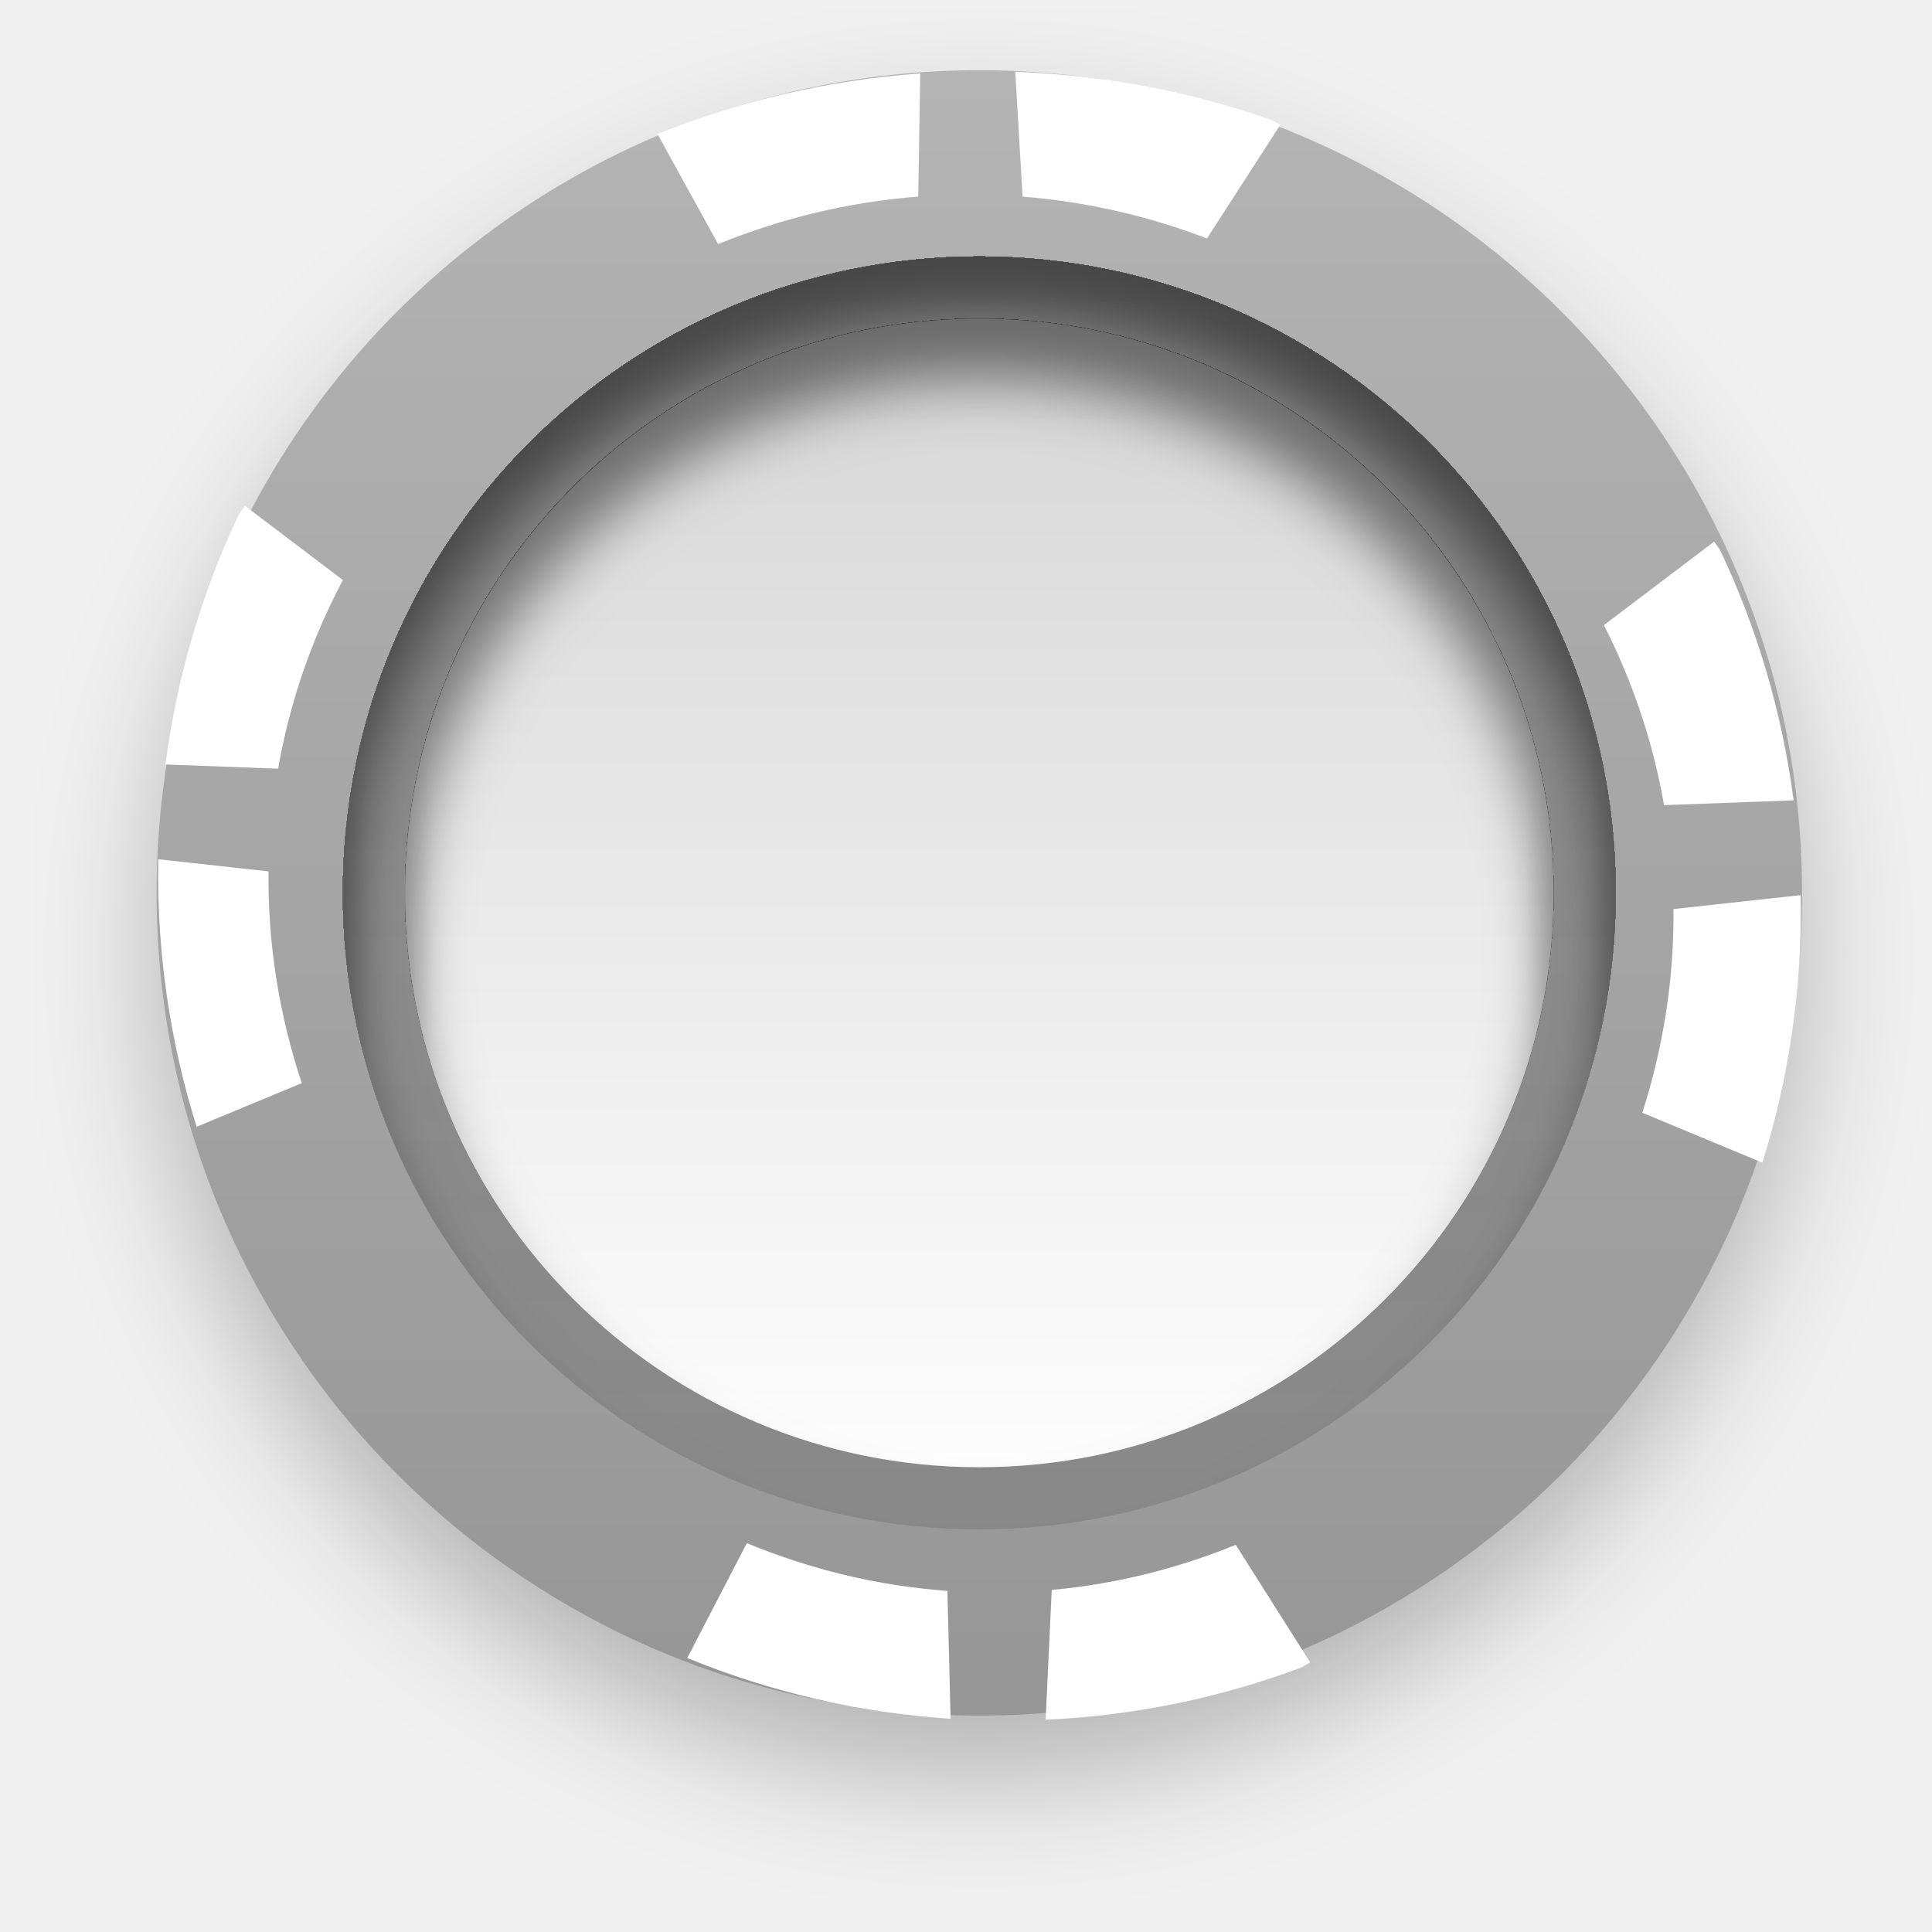
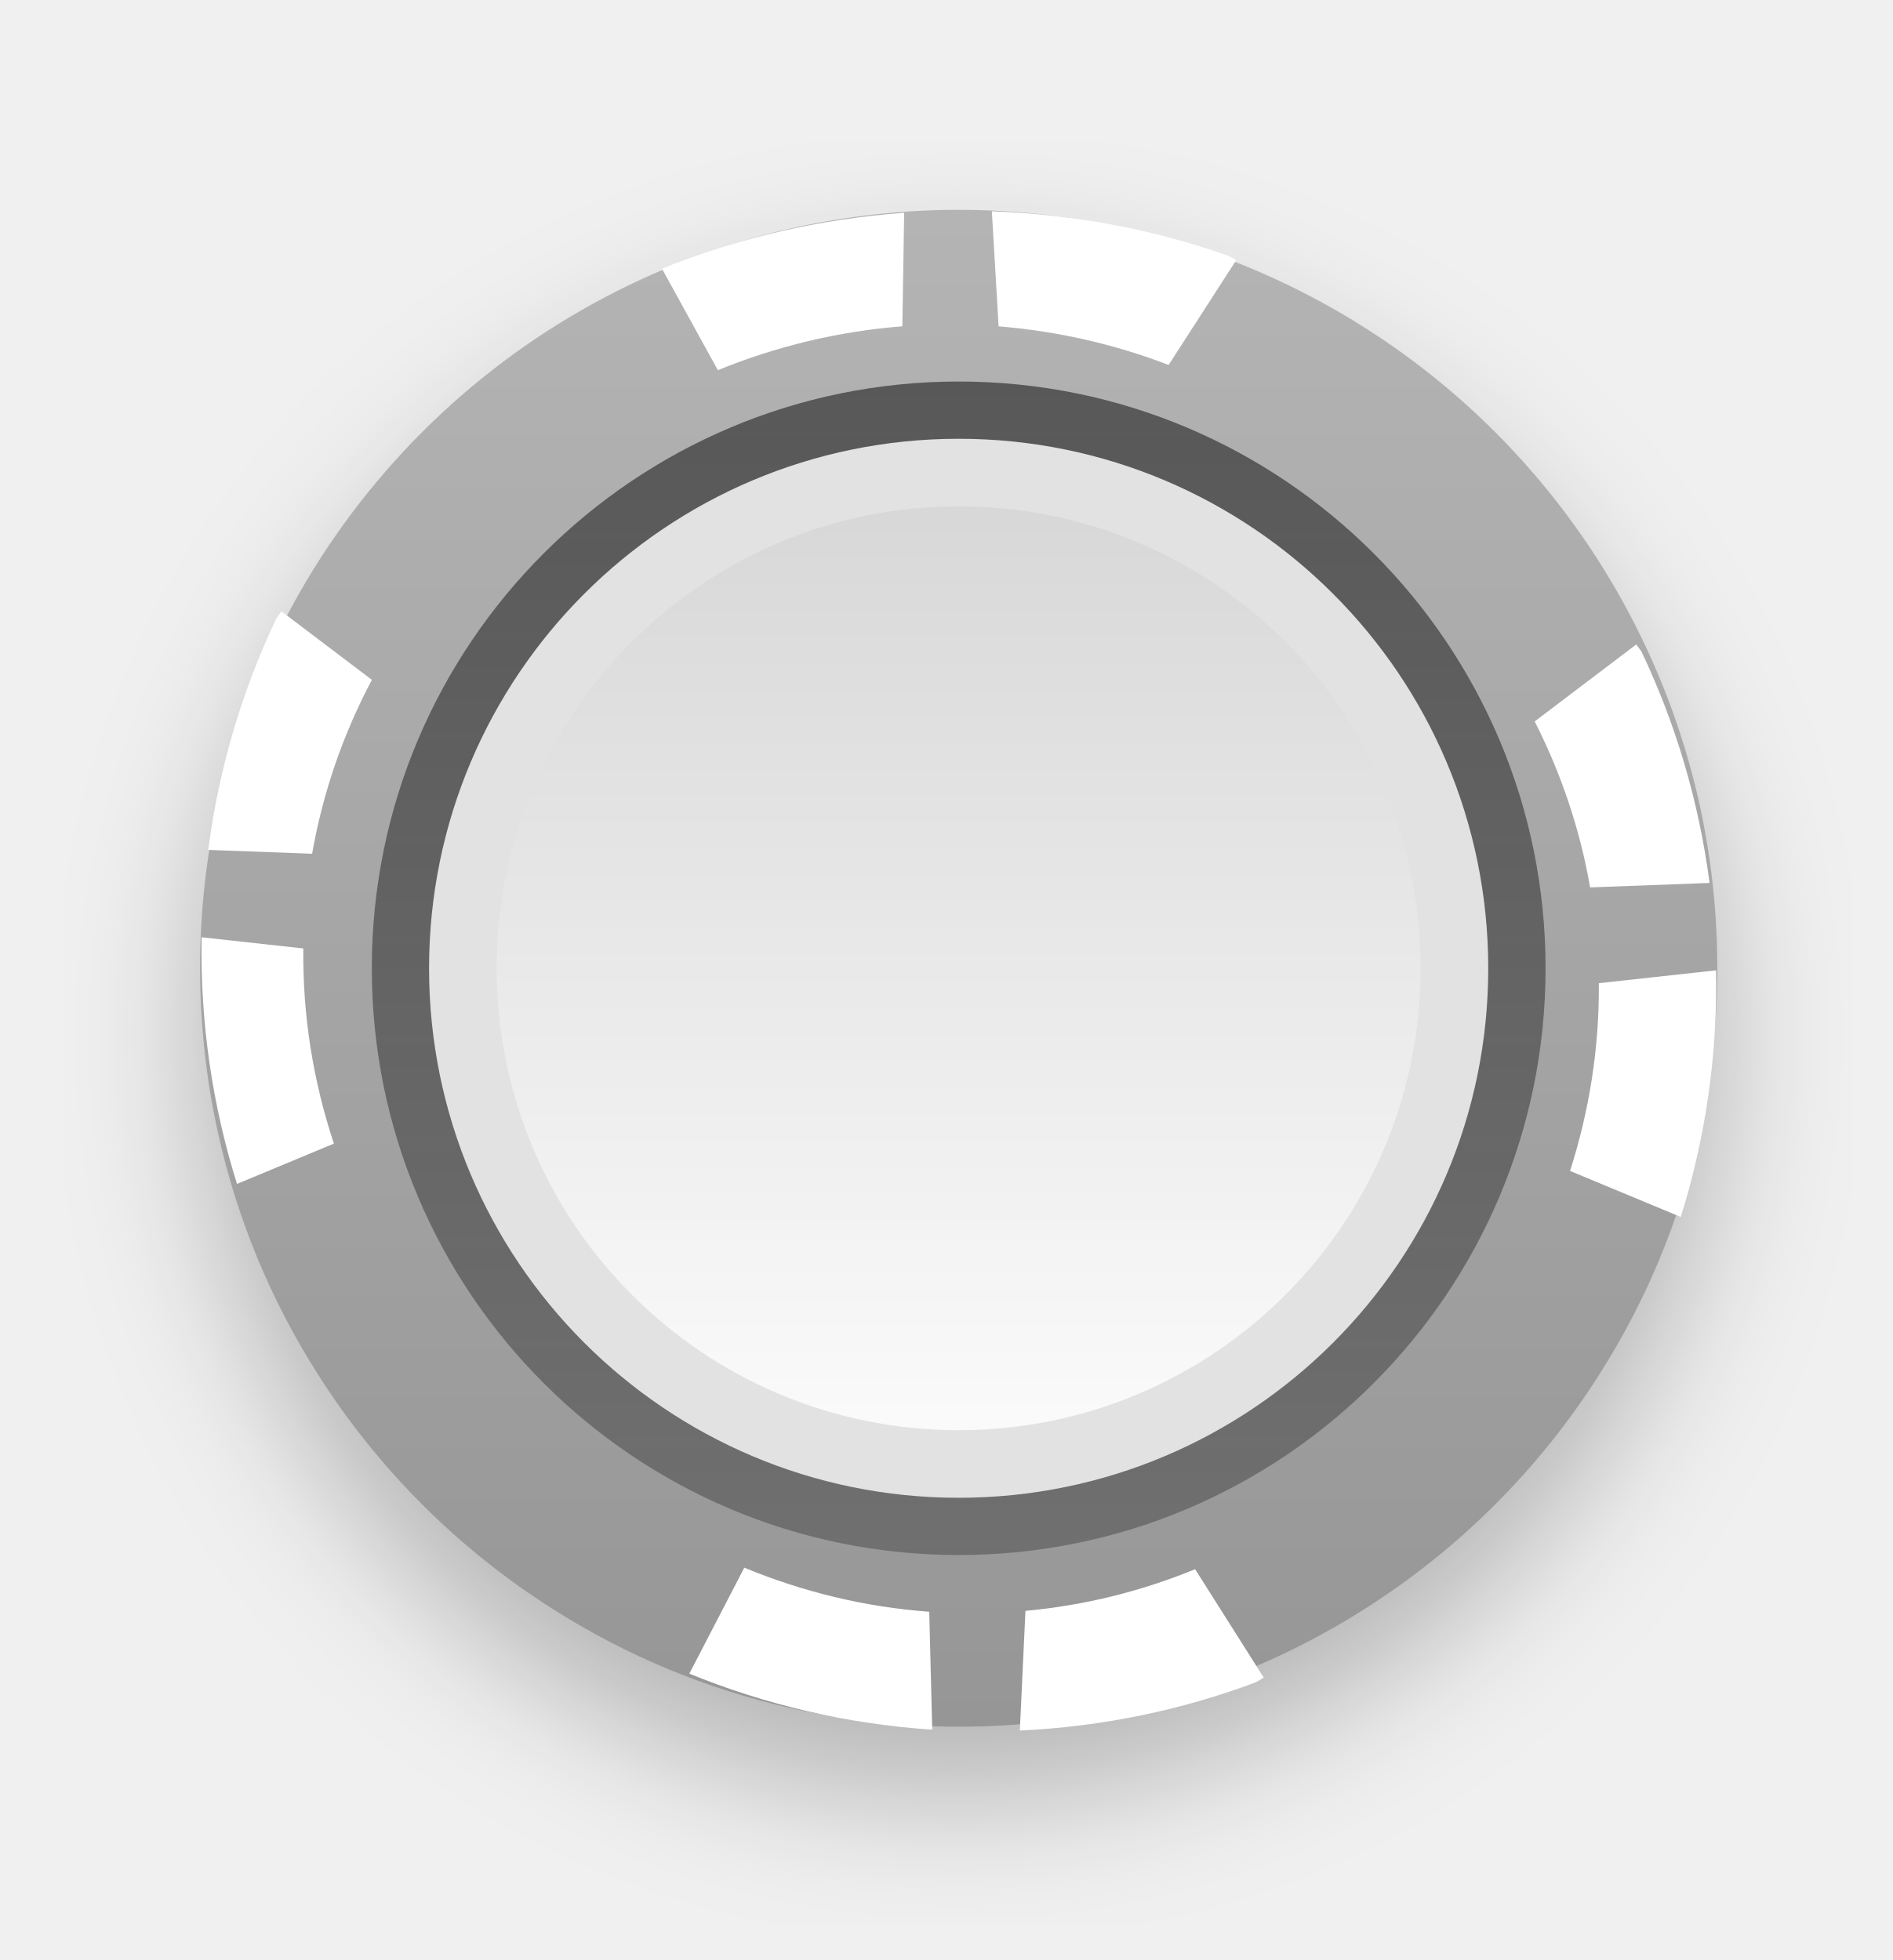
- <svg xmlns="http://www.w3.org/2000/svg" width="32" height="32" viewBox="0 0 32 32" fill="none">
-   <g filter="url(#filter0_d)">
-     <path d="M29.847 14.79C29.848 15.797 29.737 16.803 29.516 17.786C29.176 19.306 28.574 20.756 27.739 22.07C26.658 23.779 25.21 25.227 23.501 26.308C22.186 27.143 20.737 27.745 19.217 28.085C17.244 28.526 15.197 28.526 13.224 28.085C11.704 27.745 10.254 27.143 8.94 26.308C7.231 25.227 5.783 23.779 4.702 22.07C3.867 20.756 3.265 19.306 2.924 17.786C2.484 15.812 2.484 13.765 2.924 11.791C3.493 9.277 4.763 6.975 6.585 5.153C8.408 3.331 10.71 2.062 13.224 1.494C15.197 1.053 17.244 1.053 19.217 1.494C21.731 2.063 24.032 3.332 25.855 5.154C27.677 6.976 28.947 9.277 29.516 11.791C29.737 12.775 29.848 13.781 29.847 14.79Z" fill="url(#paint0_linear)" />
+ <svg xmlns="http://www.w3.org/2000/svg" width="28" height="29" viewBox="0 0 28 29" fill="none">
+   <g clip-path="url(#clip0)">
+     <g filter="url(#filter0_d)">
+       <path d="M25.403 14.327C25.404 15.157 25.312 15.985 25.131 16.794C24.85 18.046 24.355 19.24 23.667 20.322C22.777 21.73 21.585 22.922 20.177 23.812C19.095 24.5 17.901 24.996 16.649 25.276C15.024 25.639 13.339 25.639 11.713 25.276C10.462 24.996 9.268 24.5 8.186 23.812C6.778 22.922 5.586 21.73 4.695 20.322C4.008 19.24 3.512 18.046 3.232 16.794C2.869 15.169 2.869 13.483 3.232 11.857C3.7 9.787 4.746 7.892 6.247 6.391C7.748 4.89 9.643 3.845 11.713 3.377C13.339 3.014 15.024 3.014 16.649 3.377C18.719 3.846 20.614 4.891 22.115 6.391C23.616 7.892 24.662 9.787 25.131 11.857C25.312 12.668 25.404 13.496 25.403 14.327Z" fill="url(#paint0_linear)" />
+     </g>
+     <path d="M14.181 23.008C18.976 23.008 22.863 19.121 22.863 14.326C22.863 9.532 18.976 5.645 14.181 5.645C9.387 5.645 5.5 9.532 5.5 14.326C5.5 19.121 9.387 23.008 14.181 23.008Z" fill="url(#paint1_linear)" fill-opacity="0.5" />
+     <path d="M21.515 14.327C21.515 18.377 18.232 21.661 14.181 21.661C10.131 21.661 6.847 18.377 6.847 14.327C6.847 10.276 10.131 6.992 14.181 6.992C18.232 6.992 21.515 10.276 21.515 14.327Z" fill="url(#paint2_linear)" stroke="#E2E2E2" />
+     <path fill-rule="evenodd" clip-rule="evenodd" d="M4.617 12.632L3.08 12.575C3.239 11.356 3.586 10.207 4.087 9.153C4.114 9.113 4.14 9.078 4.164 9.046L5.501 10.059C5.078 10.857 4.777 11.72 4.617 12.632ZM4.487 14.033L2.983 13.868C2.959 15.132 3.143 16.36 3.506 17.517L4.939 16.921C4.633 15.996 4.475 15.025 4.487 14.033Z" fill="white" />
+     <path fill-rule="evenodd" clip-rule="evenodd" d="M23.522 13.13L25.289 13.064C25.129 11.845 24.783 10.696 24.282 9.642C24.254 9.602 24.228 9.567 24.205 9.535L22.702 10.674C23.091 11.44 23.371 12.262 23.522 13.13ZM23.651 14.547L25.386 14.357C25.409 15.621 25.225 16.849 24.863 18.006L23.225 17.325C23.511 16.433 23.659 15.501 23.651 14.547Z" fill="white" />
+     <path fill-rule="evenodd" clip-rule="evenodd" d="M15.169 23.834L15.086 25.605C16.314 25.548 17.488 25.3 18.58 24.89C18.622 24.866 18.66 24.843 18.694 24.822L17.679 23.218C16.886 23.543 16.045 23.754 15.169 23.834ZM13.746 23.847L13.79 25.592C12.528 25.509 11.319 25.222 10.197 24.763L11.01 23.195C11.876 23.553 12.794 23.778 13.746 23.847Z" fill="white" />
+     <path fill-rule="evenodd" clip-rule="evenodd" d="M14.772 4.829L14.672 3.126C15.9 3.17 17.077 3.4 18.174 3.785C18.215 3.808 18.253 3.829 18.287 3.849L17.287 5.4C16.491 5.095 15.648 4.899 14.772 4.829ZM13.348 4.828L13.375 3.149C12.115 3.239 10.909 3.525 9.792 3.975L10.619 5.477C11.482 5.125 12.398 4.902 13.348 4.828Z" fill="white" />
  </g>
-   <g filter="url(#filter1_i)">
-     <path d="M16.22 25.331C22.042 25.331 26.762 20.611 26.762 14.789C26.762 8.967 22.042 4.248 16.22 4.248C10.399 4.248 5.679 8.967 5.679 14.789C5.679 20.611 10.399 25.331 16.22 25.331Z" fill="url(#paint1_linear)" fill-opacity="0.2" />
-   </g>
-   <g filter="url(#filter2_i)">
-     <path d="M16.22 24.302C21.474 24.302 25.733 20.043 25.733 14.789C25.733 9.536 21.474 5.277 16.22 5.277C10.967 5.277 6.708 9.536 6.708 14.789C6.708 20.043 10.967 24.302 16.22 24.302Z" fill="url(#paint2_linear)" />
-   </g>
-   <path fill-rule="evenodd" clip-rule="evenodd" d="M4.606 12.732L2.74 12.662C2.933 11.183 3.354 9.787 3.962 8.508C3.996 8.459 4.027 8.416 4.056 8.377L5.679 9.607C5.166 10.577 4.8 11.624 4.606 12.732ZM4.448 14.433L2.622 14.232C2.593 15.767 2.817 17.259 3.257 18.663L4.998 17.94C4.626 16.816 4.433 15.638 4.448 14.433Z" fill="white" />
-   <path fill-rule="evenodd" clip-rule="evenodd" d="M27.562 13.336L29.708 13.256C29.514 11.776 29.093 10.381 28.485 9.101C28.451 9.053 28.42 9.009 28.391 8.971L26.566 10.354C27.039 11.284 27.378 12.283 27.562 13.336ZM27.718 15.057L29.825 14.826C29.854 16.361 29.631 17.853 29.191 19.257L27.202 18.431C27.549 17.348 27.729 16.215 27.718 15.057Z" fill="white" />
-   <path fill-rule="evenodd" clip-rule="evenodd" d="M17.42 26.334L17.319 28.484C18.81 28.416 20.235 28.115 21.561 27.616C21.613 27.587 21.659 27.559 21.7 27.534L20.468 25.587C19.504 25.981 18.483 26.237 17.42 26.334ZM15.692 26.35L15.745 28.469C14.213 28.368 12.745 28.02 11.383 27.462L12.37 25.559C13.421 25.994 14.536 26.266 15.692 26.35Z" fill="white" />
-   <path fill-rule="evenodd" clip-rule="evenodd" d="M16.937 3.257L16.816 1.189C18.308 1.243 19.736 1.521 21.068 1.99C21.119 2.017 21.165 2.043 21.206 2.067L19.991 3.95C19.024 3.579 18.001 3.341 16.937 3.257ZM15.209 3.256L15.242 1.217C13.711 1.326 12.246 1.673 10.89 2.22L11.895 4.043C12.942 3.616 14.054 3.346 15.209 3.256Z" fill="white" />
  <defs>
-     <filter id="filter0_d" x="0.594" y="0.163" width="31.253" height="31.253" filterUnits="userSpaceOnUse" color-interpolation-filters="sRGB">
+     <filter id="filter0_d" x="0.959" y="2.105" width="26.444" height="26.444" filterUnits="userSpaceOnUse" color-interpolation-filters="sRGB">
      <feFlood flood-opacity="0" result="BackgroundImageFix" />
-       <feColorMatrix in="SourceAlpha" type="matrix" values="0 0 0 0 0 0 0 0 0 0 0 0 0 0 0 0 0 0 127 0" />
+       <feColorMatrix in="SourceAlpha" type="matrix" values="0 0 0 0 0 0 0 0 0 0 0 0 0 0 0 0 0 0 127 0" result="hardAlpha" />
      <feOffset dy="1" />
      <feGaussianBlur stdDeviation="1" />
      <feColorMatrix type="matrix" values="0 0 0 0 0 0 0 0 0 0 0 0 0 0 0 0 0 0 0.25 0" />
      <feBlend mode="normal" in2="BackgroundImageFix" result="effect1_dropShadow" />
      <feBlend mode="normal" in="SourceGraphic" in2="effect1_dropShadow" result="shape" />
    </filter>
-     <filter id="filter1_i" x="5.679" y="4.248" width="21.082" height="22.082" filterUnits="userSpaceOnUse" color-interpolation-filters="sRGB">
-       <feFlood flood-opacity="0" result="BackgroundImageFix" />
-       <feBlend mode="normal" in="SourceGraphic" in2="BackgroundImageFix" result="shape" />
-       <feColorMatrix in="SourceAlpha" type="matrix" values="0 0 0 0 0 0 0 0 0 0 0 0 0 0 0 0 0 0 127 0" result="hardAlpha" />
-       <feOffset dy="1" />
-       <feGaussianBlur stdDeviation="0.5" />
-       <feComposite in2="hardAlpha" operator="arithmetic" k2="-1" k3="1" />
-       <feColorMatrix type="matrix" values="0 0 0 0 0 0 0 0 0 0 0 0 0 0 0 0 0 0 0.5 0" />
-       <feBlend mode="normal" in2="shape" result="effect1_innerShadow" />
-     </filter>
-     <filter id="filter2_i" x="6.708" y="5.277" width="19.026" height="20.026" filterUnits="userSpaceOnUse" color-interpolation-filters="sRGB">
-       <feFlood flood-opacity="0" result="BackgroundImageFix" />
-       <feBlend mode="normal" in="SourceGraphic" in2="BackgroundImageFix" result="shape" />
-       <feColorMatrix in="SourceAlpha" type="matrix" values="0 0 0 0 0 0 0 0 0 0 0 0 0 0 0 0 0 0 127 0" result="hardAlpha" />
-       <feOffset dy="1" />
-       <feGaussianBlur stdDeviation="0.5" />
-       <feComposite in2="hardAlpha" operator="arithmetic" k2="-1" k3="1" />
-       <feColorMatrix type="matrix" values="0 0 0 0 0 0 0 0 0 0 0 0 0 0 0 0 0 0 0.5 0" />
-       <feBlend mode="normal" in2="shape" result="effect1_innerShadow" />
-     </filter>
-     <linearGradient id="paint0_linear" x1="16.22" y1="1.163" x2="16.22" y2="28.416" gradientUnits="userSpaceOnUse">
+     <linearGradient id="paint0_linear" x1="14.181" y1="3.105" x2="14.181" y2="25.549" gradientUnits="userSpaceOnUse">
      <stop stop-color="#B4B4B4" />
      <stop offset="1" stop-color="#969696" />
    </linearGradient>
-     <linearGradient id="paint1_linear" x1="16.22" y1="4.248" x2="16.22" y2="25.331" gradientUnits="userSpaceOnUse">
+     <linearGradient id="paint1_linear" x1="14.181" y1="5.645" x2="14.181" y2="23.008" gradientUnits="userSpaceOnUse">
      <stop />
      <stop offset="1" stop-color="#464646" />
    </linearGradient>
-     <linearGradient id="paint2_linear" x1="16.22" y1="5.277" x2="16.22" y2="24.302" gradientUnits="userSpaceOnUse">
+     <linearGradient id="paint2_linear" x1="14.181" y1="6.492" x2="14.181" y2="22.161" gradientUnits="userSpaceOnUse">
      <stop stop-color="#D5D5D5" />
      <stop offset="1" stop-color="#FDFDFD" />
    </linearGradient>
+     <clipPath id="clip0">
+       <rect width="28" height="28" fill="white" transform="translate(0 0.5)" />
+     </clipPath>
  </defs>
</svg>
